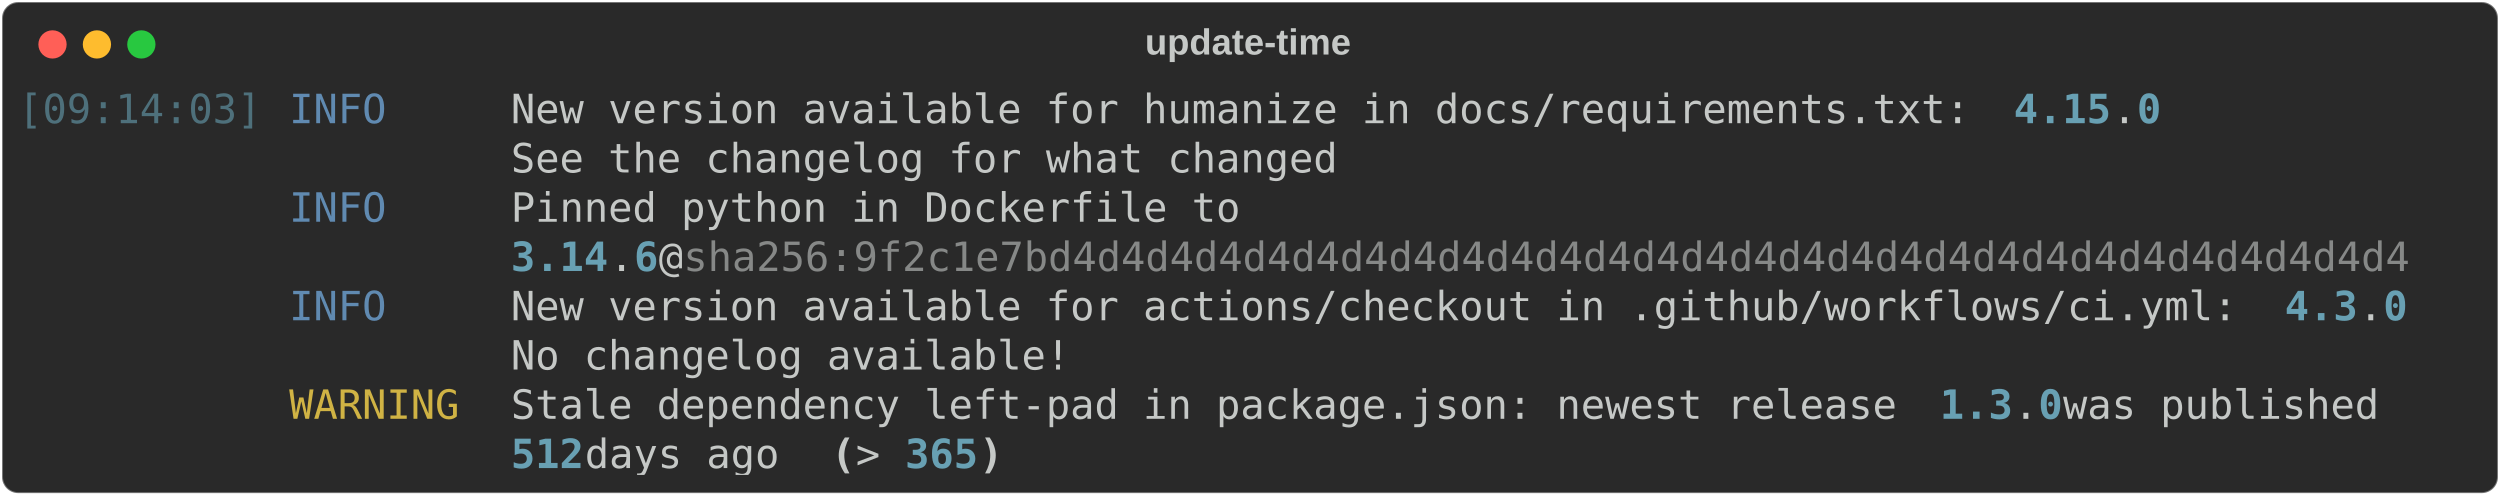
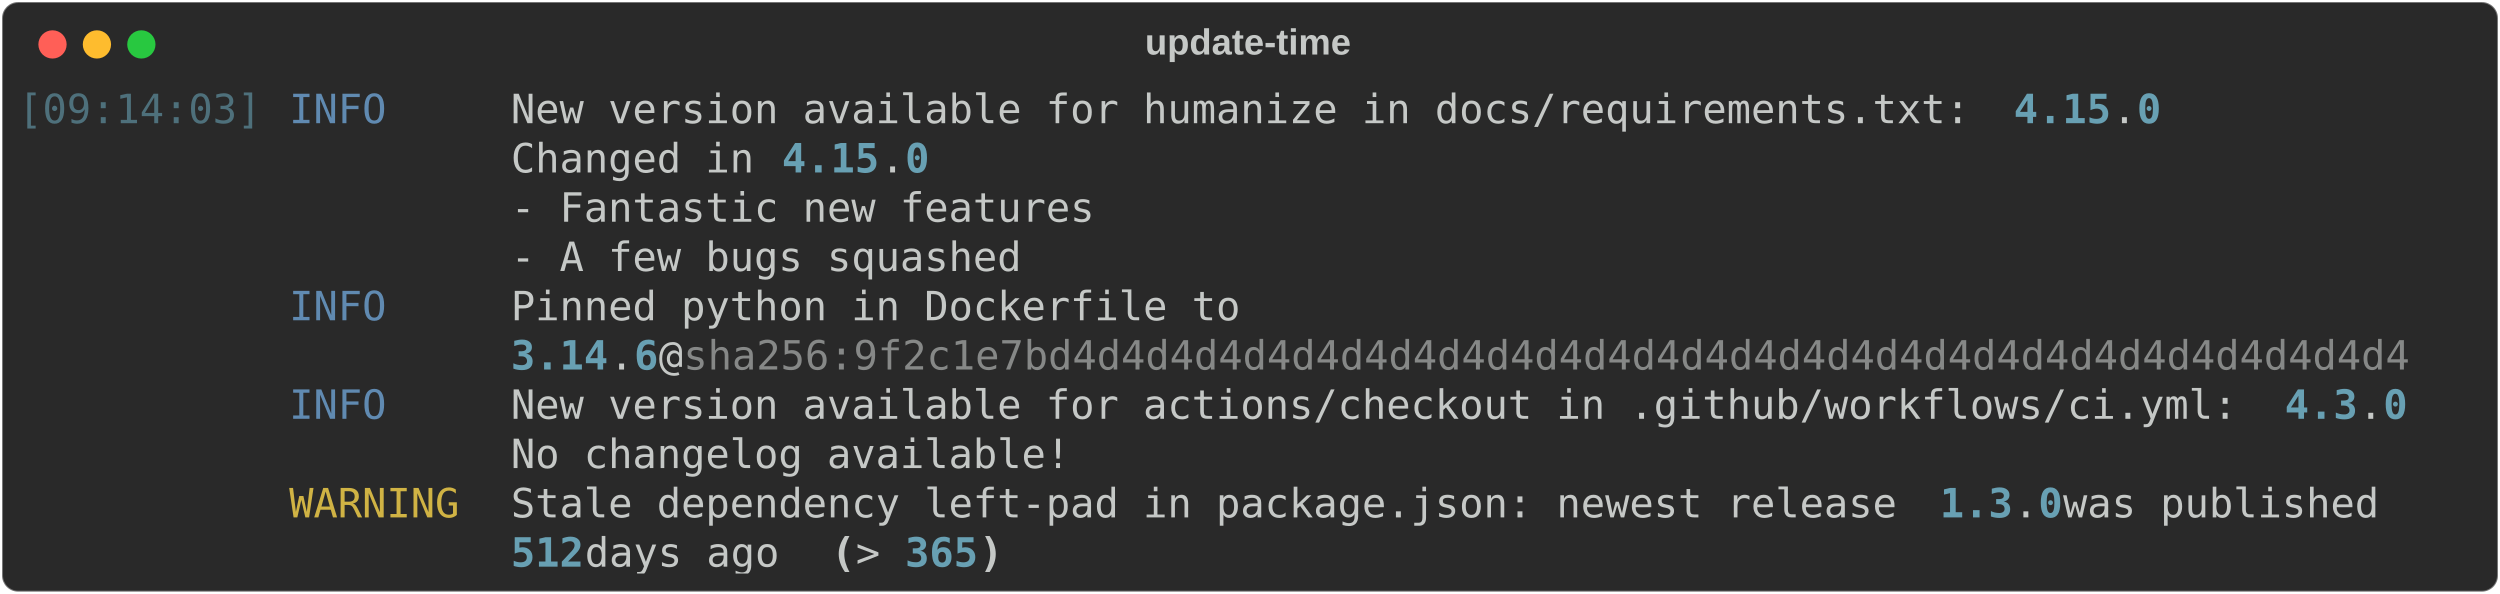
- <svg xmlns="http://www.w3.org/2000/svg" class="rich-terminal" width="1238" height="245.2" viewBox="0 0 1238 245.2">
+ <svg xmlns="http://www.w3.org/2000/svg" class="rich-terminal" width="1238" height="294.0" viewBox="0 0 1238 294.0">
  <style>

    @font-face {
        font-family: "Fira Code";
        src: local("FiraCode-Regular");
        font-style: normal;
        font-weight: 400;
    }
    @font-face {
        font-family: "Fira Code";
        src: local("FiraCode-Bold");
        font-style: bold;
        font-weight: 700;
    }

    .update-time-log-matrix {
        font-family: Fira Code, monospace;
        font-size: 20px;
        line-height: 24.4px;
        font-variant-east-asian: full-width;
    }

    .update-time-log-title {
        font-size: 18px;
        font-weight: bold;
        font-family: arial;
    }

    .update-time-log-r1 { fill: #4e707b }
.update-time-log-r2 { fill: #608ab1 }
.update-time-log-r3 { fill: #c5c8c6 }
.update-time-log-r4 { fill: #68a0b3;font-weight: bold }
.update-time-log-r5 { fill: #868887 }
.update-time-log-r6 { fill: #d0b344 }
.update-time-log-r7 { fill: #c5c8c6;font-weight: bold }
    </style>
  <defs>
    <clipPath id="update-time-log-clip-terminal">
-       <rect x="0" y="0" width="1219.0" height="194.2" />
+       <rect x="0" y="0" width="1219.0" height="243.0" />
    </clipPath>
    <clipPath id="update-time-log-line-0">
      <rect x="0" y="1.5" width="1220" height="24.65" />
    </clipPath>
    <clipPath id="update-time-log-line-1">
      <rect x="0" y="25.9" width="1220" height="24.65" />
    </clipPath>
    <clipPath id="update-time-log-line-2">
      <rect x="0" y="50.3" width="1220" height="24.65" />
    </clipPath>
    <clipPath id="update-time-log-line-3">
      <rect x="0" y="74.7" width="1220" height="24.65" />
    </clipPath>
    <clipPath id="update-time-log-line-4">
      <rect x="0" y="99.1" width="1220" height="24.65" />
    </clipPath>
    <clipPath id="update-time-log-line-5">
      <rect x="0" y="123.5" width="1220" height="24.65" />
    </clipPath>
    <clipPath id="update-time-log-line-6">
      <rect x="0" y="147.9" width="1220" height="24.65" />
    </clipPath>
+     <clipPath id="update-time-log-line-7">
+       <rect x="0" y="172.3" width="1220" height="24.65" />
+     </clipPath>
+     <clipPath id="update-time-log-line-8">
+       <rect x="0" y="196.7" width="1220" height="24.65" />
+     </clipPath>
  </defs>
-   <rect fill="#292929" stroke="rgba(255,255,255,0.35)" stroke-width="1" x="1" y="1" width="1236" height="243.2" rx="8" />
+   <rect fill="#292929" stroke="rgba(255,255,255,0.35)" stroke-width="1" x="1" y="1" width="1236" height="292" rx="8" />
  <text class="update-time-log-title" fill="#c5c8c6" text-anchor="middle" x="618" y="27">update-time</text>
  <g transform="translate(26,22)">
    <circle cx="0" cy="0" r="7" fill="#ff5f57" />
    <circle cx="22" cy="0" r="7" fill="#febc2e" />
    <circle cx="44" cy="0" r="7" fill="#28c840" />
  </g>
  <g transform="translate(9, 41)" clip-path="url(#update-time-log-clip-terminal)">
    <g class="update-time-log-matrix">
      <text class="update-time-log-r1" x="0" y="20" textLength="122" clip-path="url(#update-time-log-line-0)">[09:14:03]</text>
      <text class="update-time-log-r2" x="134.2" y="20" textLength="97.6" clip-path="url(#update-time-log-line-0)">INFO    </text>
      <text class="update-time-log-r3" x="244" y="20" textLength="744.2" clip-path="url(#update-time-log-line-0)">New version available for humanize in docs/requirements.txt: </text>
      <text class="update-time-log-r4" x="988.2" y="20" textLength="48.8" clip-path="url(#update-time-log-line-0)">4.15</text>
      <text class="update-time-log-r3" x="1037" y="20" textLength="12.2" clip-path="url(#update-time-log-line-0)">.</text>
      <text class="update-time-log-r4" x="1049.2" y="20" textLength="12.2" clip-path="url(#update-time-log-line-0)">0</text>
      <text class="update-time-log-r3" x="1220" y="20" textLength="12.2" clip-path="url(#update-time-log-line-0)">
</text>
-       <text class="update-time-log-r3" x="244" y="44.4" textLength="976" clip-path="url(#update-time-log-line-1)">See the changelog for what changed                                              </text>
+       <text class="update-time-log-r3" x="244" y="44.4" textLength="134.2" clip-path="url(#update-time-log-line-1)">Changed in </text>
+       <text class="update-time-log-r4" x="378.2" y="44.4" textLength="48.8" clip-path="url(#update-time-log-line-1)">4.15</text>
+       <text class="update-time-log-r3" x="427" y="44.4" textLength="12.2" clip-path="url(#update-time-log-line-1)">.</text>
+       <text class="update-time-log-r4" x="439.2" y="44.4" textLength="12.2" clip-path="url(#update-time-log-line-1)">0</text>
      <text class="update-time-log-r3" x="1220" y="44.4" textLength="12.2" clip-path="url(#update-time-log-line-1)">
</text>
-       <text class="update-time-log-r2" x="134.2" y="68.8" textLength="97.6" clip-path="url(#update-time-log-line-2)">INFO    </text>
-       <text class="update-time-log-r3" x="244" y="68.8" textLength="976" clip-path="url(#update-time-log-line-2)">Pinned python in Dockerfile to                                                  </text>
+       <text class="update-time-log-r3" x="244" y="68.8" textLength="976" clip-path="url(#update-time-log-line-2)">- Fantastic new features                                                        </text>
      <text class="update-time-log-r3" x="1220" y="68.8" textLength="12.2" clip-path="url(#update-time-log-line-2)">
</text>
-       <text class="update-time-log-r4" x="244" y="93.2" textLength="48.8" clip-path="url(#update-time-log-line-3)">3.14</text>
-       <text class="update-time-log-r3" x="292.8" y="93.2" textLength="12.2" clip-path="url(#update-time-log-line-3)">.</text>
-       <text class="update-time-log-r4" x="305" y="93.2" textLength="12.2" clip-path="url(#update-time-log-line-3)">6</text>
-       <text class="update-time-log-r3" x="317.2" y="93.2" textLength="12.2" clip-path="url(#update-time-log-line-3)">@</text>
-       <text class="update-time-log-r5" x="329.4" y="93.2" textLength="866.2" clip-path="url(#update-time-log-line-3)">sha256:9f2c1e7bd4d4d4d4d4d4d4d4d4d4d4d4d4d4d4d4d4d4d4d4d4d4d4d4d4d4d4d4</text>
+       <text class="update-time-log-r3" x="244" y="93.2" textLength="976" clip-path="url(#update-time-log-line-3)">- A few bugs squashed                                                           </text>
      <text class="update-time-log-r3" x="1220" y="93.2" textLength="12.2" clip-path="url(#update-time-log-line-3)">
</text>
      <text class="update-time-log-r2" x="134.2" y="117.6" textLength="97.6" clip-path="url(#update-time-log-line-4)">INFO    </text>
-       <text class="update-time-log-r3" x="244" y="117.6" textLength="878.4" clip-path="url(#update-time-log-line-4)">New version available for actions/checkout in .github/workflows/ci.yml: </text>
-       <text class="update-time-log-r4" x="1122.4" y="117.6" textLength="36.6" clip-path="url(#update-time-log-line-4)">4.3</text>
-       <text class="update-time-log-r3" x="1159" y="117.6" textLength="12.2" clip-path="url(#update-time-log-line-4)">.</text>
-       <text class="update-time-log-r4" x="1171.2" y="117.6" textLength="12.2" clip-path="url(#update-time-log-line-4)">0</text>
+       <text class="update-time-log-r3" x="244" y="117.6" textLength="976" clip-path="url(#update-time-log-line-4)">Pinned python in Dockerfile to                                                  </text>
      <text class="update-time-log-r3" x="1220" y="117.6" textLength="12.2" clip-path="url(#update-time-log-line-4)">
</text>
-       <text class="update-time-log-r3" x="244" y="142" textLength="976" clip-path="url(#update-time-log-line-5)">No changelog available!                                                         </text>
+       <text class="update-time-log-r4" x="244" y="142" textLength="48.8" clip-path="url(#update-time-log-line-5)">3.14</text>
+       <text class="update-time-log-r3" x="292.8" y="142" textLength="12.2" clip-path="url(#update-time-log-line-5)">.</text>
+       <text class="update-time-log-r4" x="305" y="142" textLength="12.2" clip-path="url(#update-time-log-line-5)">6</text>
+       <text class="update-time-log-r3" x="317.2" y="142" textLength="12.2" clip-path="url(#update-time-log-line-5)">@</text>
+       <text class="update-time-log-r5" x="329.4" y="142" textLength="866.2" clip-path="url(#update-time-log-line-5)">sha256:9f2c1e7bd4d4d4d4d4d4d4d4d4d4d4d4d4d4d4d4d4d4d4d4d4d4d4d4d4d4d4d4</text>
      <text class="update-time-log-r3" x="1220" y="142" textLength="12.2" clip-path="url(#update-time-log-line-5)">
</text>
-       <text class="update-time-log-r6" x="134.2" y="166.4" textLength="97.6" clip-path="url(#update-time-log-line-6)">WARNING </text>
-       <text class="update-time-log-r3" x="244" y="166.4" textLength="707.6" clip-path="url(#update-time-log-line-6)">Stale dependency left-pad in package.json: newest release </text>
-       <text class="update-time-log-r4" x="951.6" y="166.4" textLength="36.6" clip-path="url(#update-time-log-line-6)">1.3</text>
-       <text class="update-time-log-r3" x="988.2" y="166.4" textLength="12.2" clip-path="url(#update-time-log-line-6)">.</text>
-       <text class="update-time-log-r4" x="1000.4" y="166.4" textLength="12.2" clip-path="url(#update-time-log-line-6)">0</text>
-       <text class="update-time-log-r3" x="1012.6" y="166.4" textLength="207.4" clip-path="url(#update-time-log-line-6)"> was published   </text>
+       <text class="update-time-log-r2" x="134.2" y="166.4" textLength="97.6" clip-path="url(#update-time-log-line-6)">INFO    </text>
+       <text class="update-time-log-r3" x="244" y="166.4" textLength="878.4" clip-path="url(#update-time-log-line-6)">New version available for actions/checkout in .github/workflows/ci.yml: </text>
+       <text class="update-time-log-r4" x="1122.4" y="166.4" textLength="36.6" clip-path="url(#update-time-log-line-6)">4.3</text>
+       <text class="update-time-log-r3" x="1159" y="166.4" textLength="12.2" clip-path="url(#update-time-log-line-6)">.</text>
+       <text class="update-time-log-r4" x="1171.2" y="166.4" textLength="12.2" clip-path="url(#update-time-log-line-6)">0</text>
      <text class="update-time-log-r3" x="1220" y="166.4" textLength="12.2" clip-path="url(#update-time-log-line-6)">
</text>
-       <text class="update-time-log-r4" x="244" y="190.8" textLength="36.6" clip-path="url(#update-time-log-line-7)">512</text>
-       <text class="update-time-log-r3" x="280.6" y="190.8" textLength="122" clip-path="url(#update-time-log-line-7)"> days ago </text>
-       <text class="update-time-log-r7" x="402.6" y="190.8" textLength="12.2" clip-path="url(#update-time-log-line-7)">(</text>
-       <text class="update-time-log-r3" x="414.8" y="190.8" textLength="24.4" clip-path="url(#update-time-log-line-7)">&gt; </text>
-       <text class="update-time-log-r4" x="439.2" y="190.8" textLength="36.6" clip-path="url(#update-time-log-line-7)">365</text>
-       <text class="update-time-log-r7" x="475.8" y="190.8" textLength="12.2" clip-path="url(#update-time-log-line-7)">)</text>
+       <text class="update-time-log-r3" x="244" y="190.8" textLength="976" clip-path="url(#update-time-log-line-7)">No changelog available!                                                         </text>
      <text class="update-time-log-r3" x="1220" y="190.8" textLength="12.2" clip-path="url(#update-time-log-line-7)">
+ </text>
+       <text class="update-time-log-r6" x="134.2" y="215.2" textLength="97.6" clip-path="url(#update-time-log-line-8)">WARNING </text>
+       <text class="update-time-log-r3" x="244" y="215.2" textLength="707.6" clip-path="url(#update-time-log-line-8)">Stale dependency left-pad in package.json: newest release </text>
+       <text class="update-time-log-r4" x="951.6" y="215.2" textLength="36.6" clip-path="url(#update-time-log-line-8)">1.3</text>
+       <text class="update-time-log-r3" x="988.2" y="215.2" textLength="12.2" clip-path="url(#update-time-log-line-8)">.</text>
+       <text class="update-time-log-r4" x="1000.4" y="215.2" textLength="12.2" clip-path="url(#update-time-log-line-8)">0</text>
+       <text class="update-time-log-r3" x="1012.6" y="215.2" textLength="207.4" clip-path="url(#update-time-log-line-8)"> was published   </text>
+       <text class="update-time-log-r3" x="1220" y="215.2" textLength="12.2" clip-path="url(#update-time-log-line-8)">
+ </text>
+       <text class="update-time-log-r4" x="244" y="239.6" textLength="36.6" clip-path="url(#update-time-log-line-9)">512</text>
+       <text class="update-time-log-r3" x="280.6" y="239.6" textLength="122" clip-path="url(#update-time-log-line-9)"> days ago </text>
+       <text class="update-time-log-r7" x="402.6" y="239.6" textLength="12.2" clip-path="url(#update-time-log-line-9)">(</text>
+       <text class="update-time-log-r3" x="414.8" y="239.6" textLength="24.4" clip-path="url(#update-time-log-line-9)">&gt; </text>
+       <text class="update-time-log-r4" x="439.2" y="239.6" textLength="36.6" clip-path="url(#update-time-log-line-9)">365</text>
+       <text class="update-time-log-r7" x="475.8" y="239.6" textLength="12.2" clip-path="url(#update-time-log-line-9)">)</text>
+       <text class="update-time-log-r3" x="1220" y="239.6" textLength="12.2" clip-path="url(#update-time-log-line-9)">
</text>
    </g>
  </g>
</svg>
